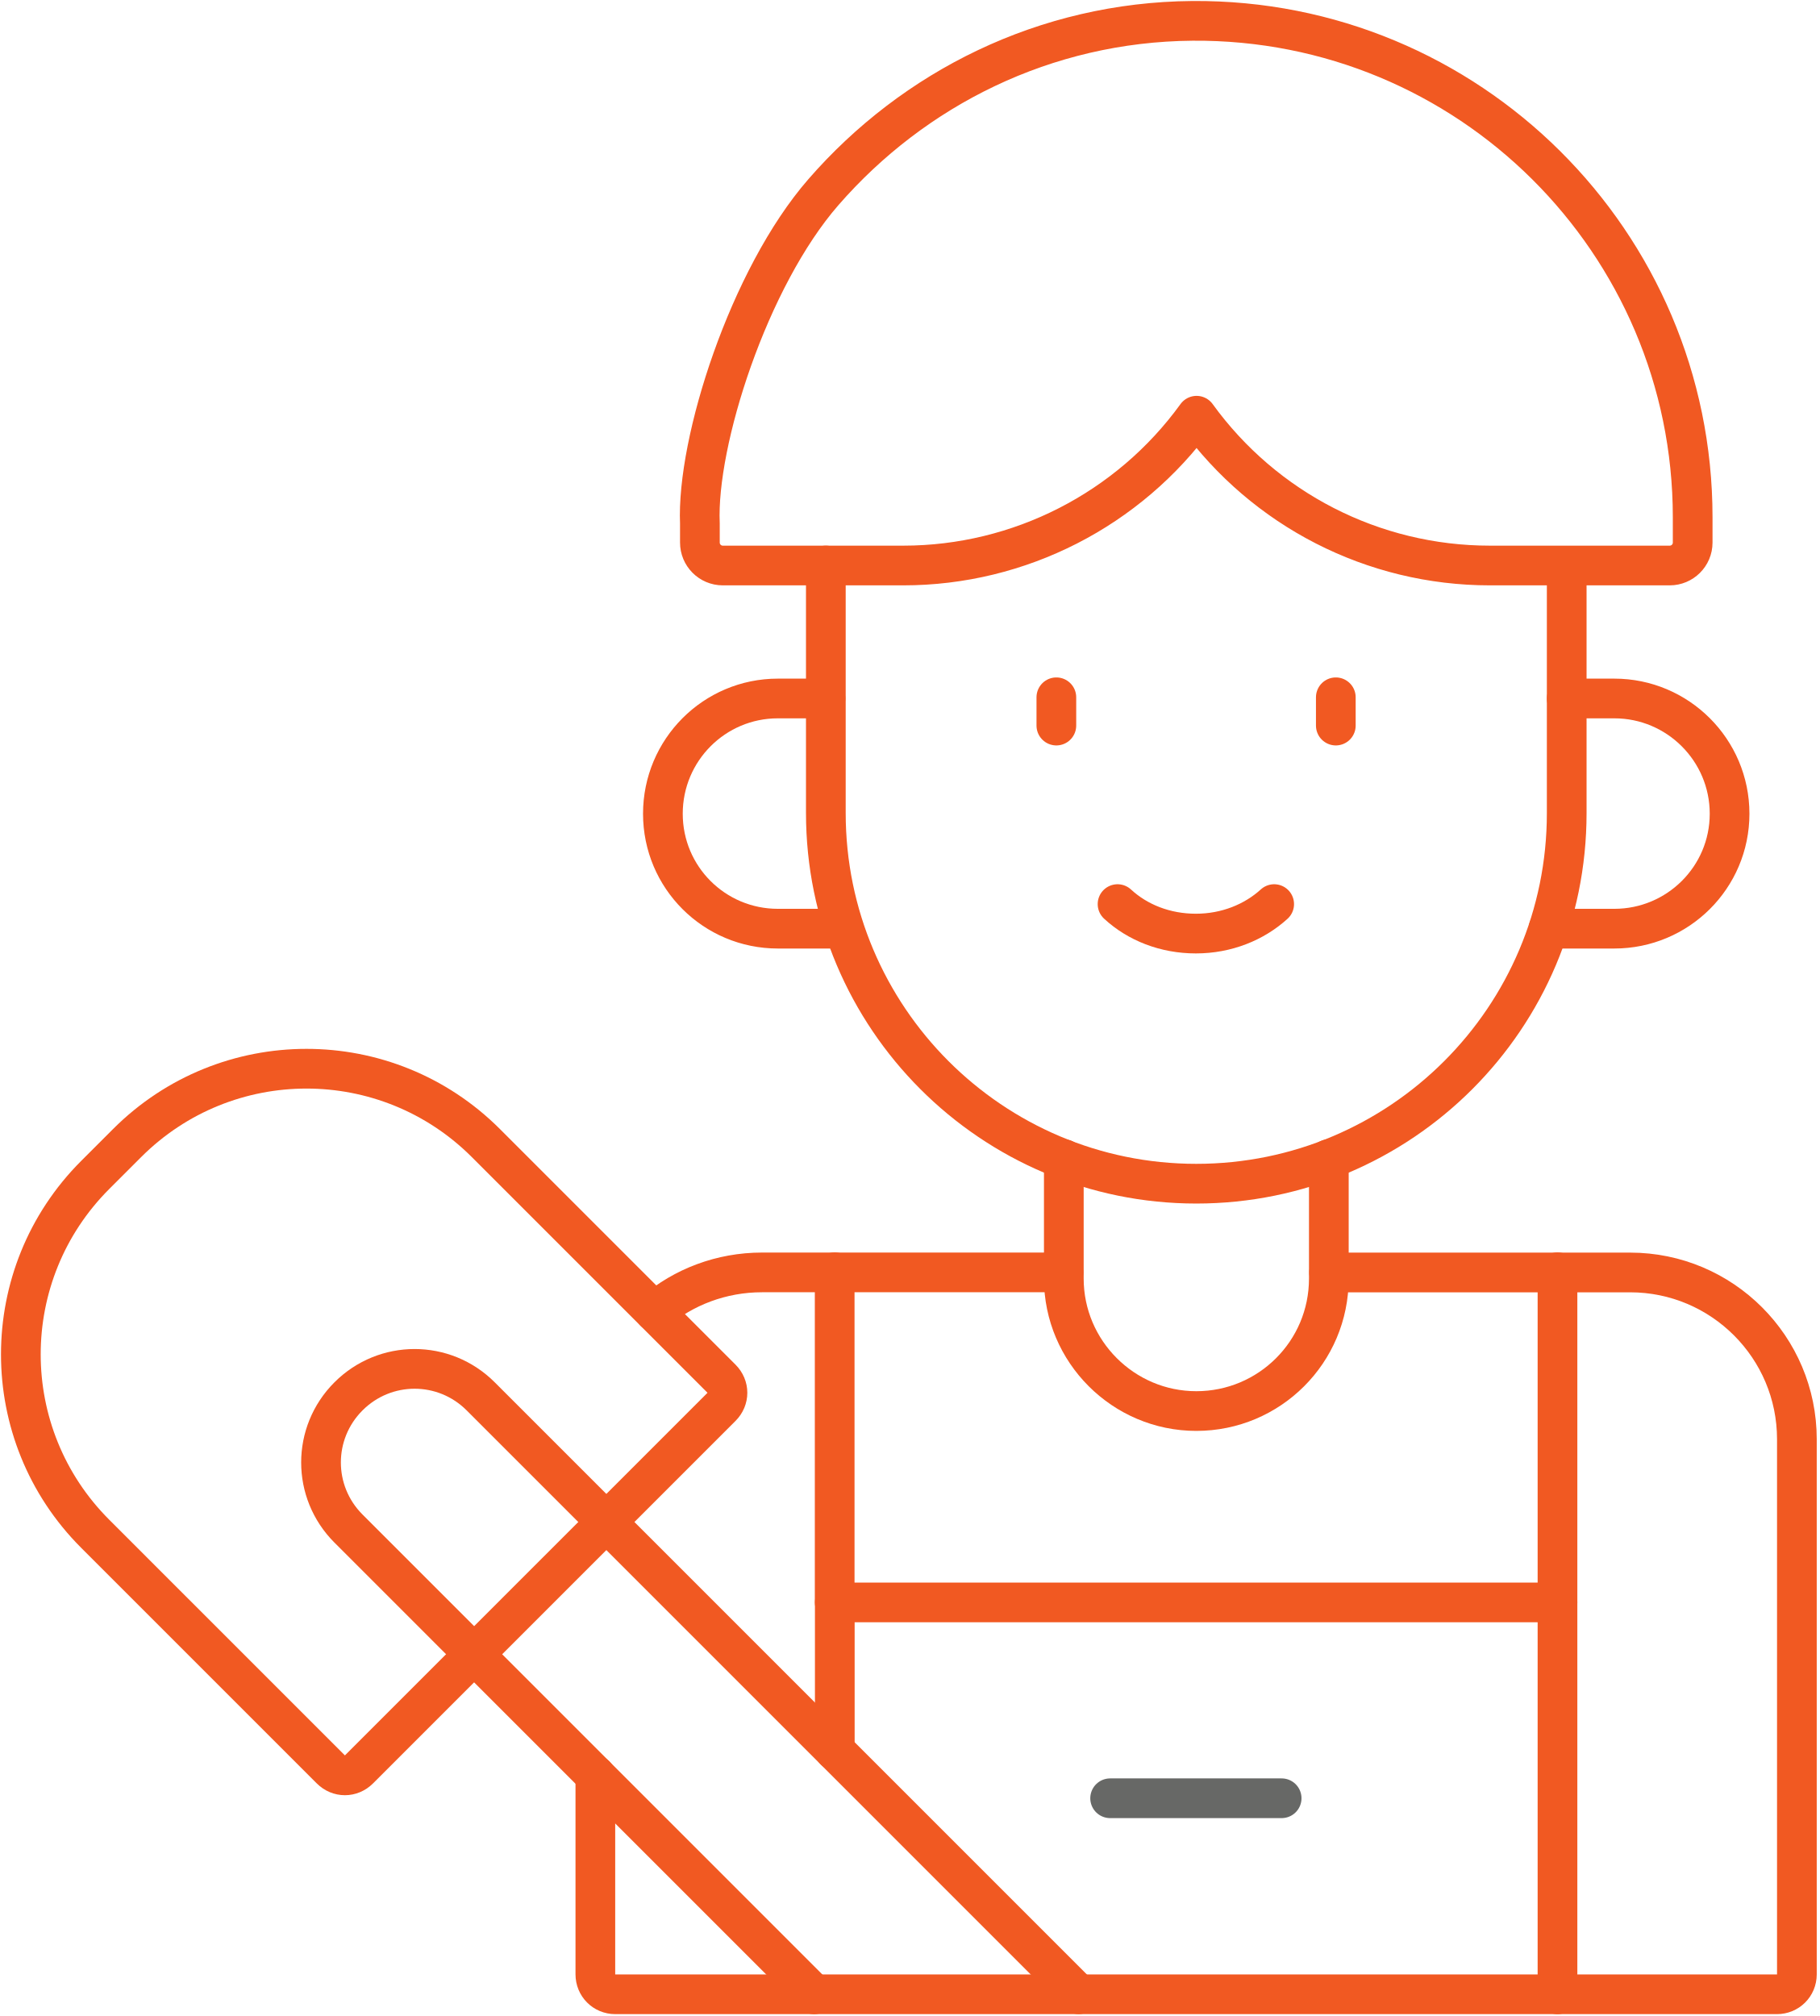
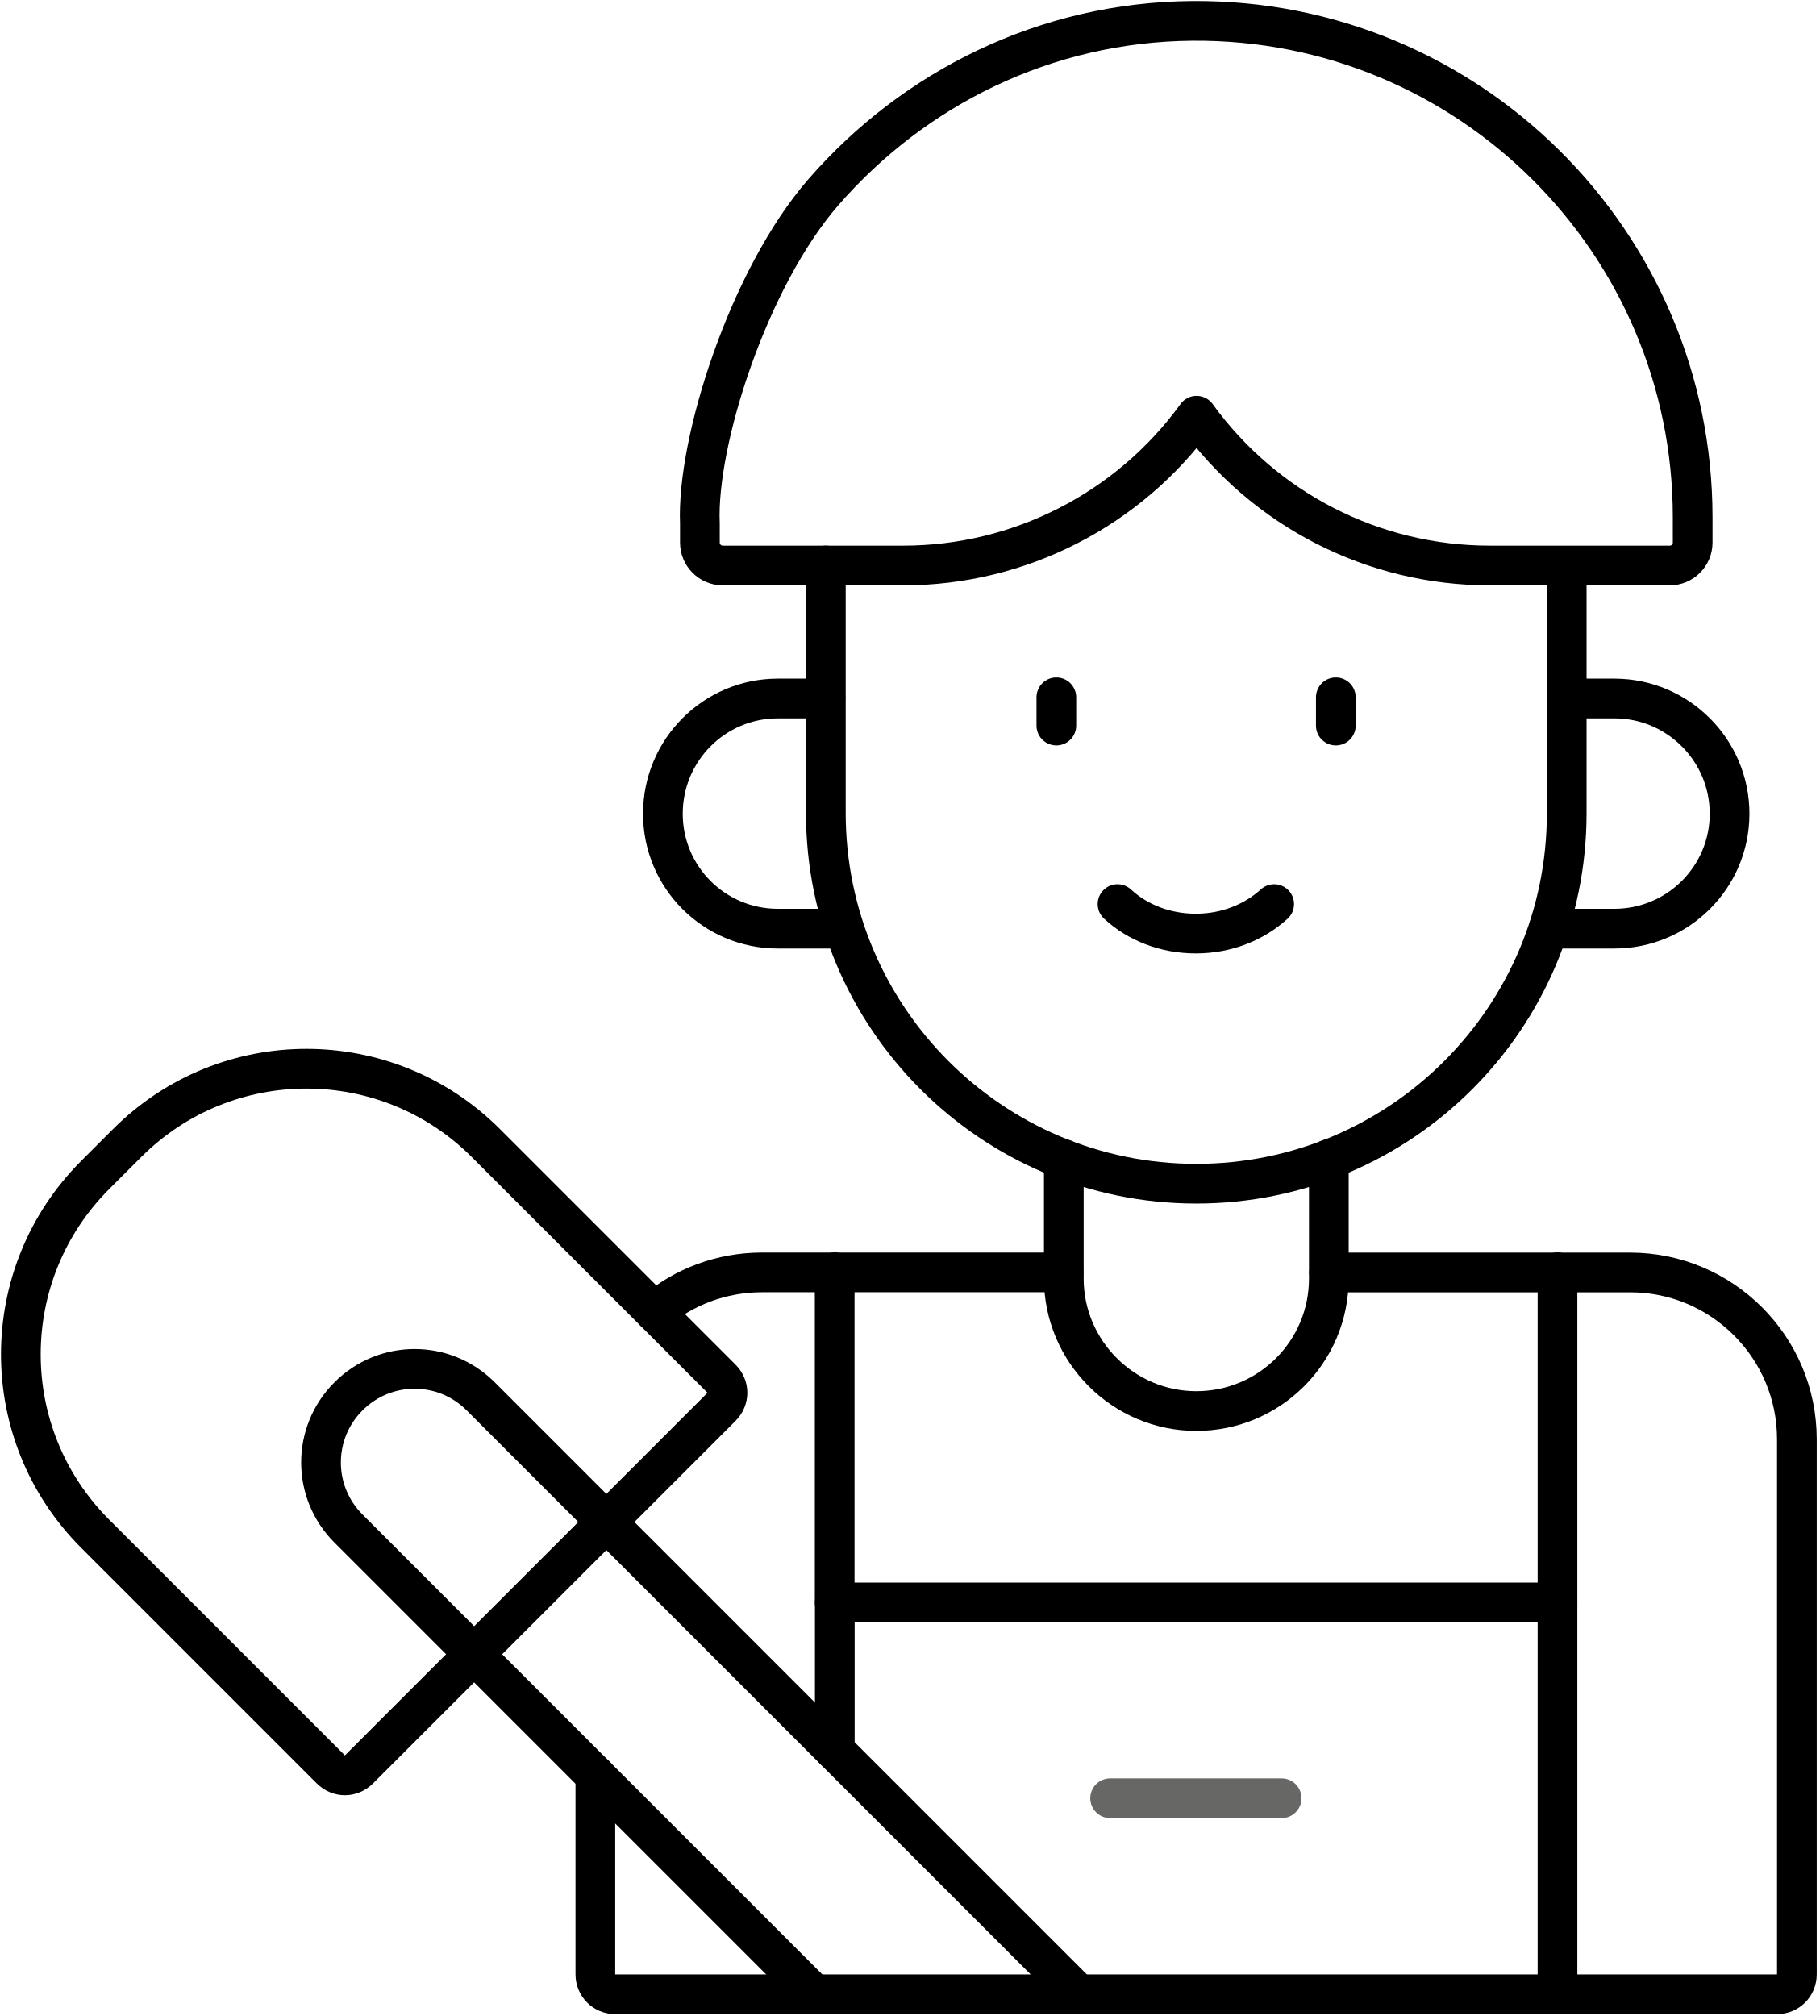
<svg xmlns="http://www.w3.org/2000/svg" width="611" height="677" viewBox="0 0 611 677" fill="none">
-   <path d="M277.212 234.56H261.212C239.912 234.56 222.612 251.86 222.612 273.26C222.612 294.66 239.912 311.86 261.212 311.86H283.312" stroke="#F15922" stroke-width="13.333" stroke-miterlimit="23.704" stroke-linecap="round" stroke-linejoin="round" />
-   <path d="M526.132 234.56H542.132C563.432 234.56 580.832 251.86 580.832 273.26C580.832 294.66 563.432 311.86 542.132 311.86H520.032" stroke="#F15922" stroke-width="13.333" stroke-miterlimit="23.704" stroke-linecap="round" stroke-linejoin="round" />
-   <path d="M219.831 440.49C229.531 432.19 242.231 427.29 255.931 427.29H357.131" stroke="#F15922" stroke-width="13.333" stroke-miterlimit="23.704" stroke-linecap="round" stroke-linejoin="round" />
-   <path d="M199.933 596.21V663.01C199.933 666.71 202.833 669.71 206.633 669.71H596.733C600.433 669.71 603.433 666.81 603.433 663.01V483.31C603.433 452.41 578.333 427.31 547.433 427.31H446.333" stroke="#F15922" stroke-width="13.333" stroke-miterlimit="23.704" stroke-linecap="round" stroke-linejoin="round" />
-   <path d="M446.253 389.25V429.35C446.253 454.05 426.253 473.85 401.753 473.85C377.253 473.85 357.253 453.85 357.253 429.35V389.25" stroke="#F15922" stroke-width="13.333" stroke-miterlimit="23.704" stroke-linecap="round" stroke-linejoin="round" />
-   <path d="M526.135 190V273.1C526.135 341.8 470.435 397.5 401.735 397.5C333.035 397.5 277.335 341.7 277.335 273V189.9" stroke="#F15922" stroke-width="13.333" stroke-miterlimit="23.704" stroke-linecap="round" stroke-linejoin="round" />
-   <path d="M354.747 234.159V243.659" stroke="#F15922" stroke-width="13.333" stroke-miterlimit="23.704" stroke-linecap="round" stroke-linejoin="round" />
-   <path d="M448.596 234.159V243.659" stroke="#F15922" stroke-width="13.333" stroke-miterlimit="23.704" stroke-linecap="round" stroke-linejoin="round" />
-   <path d="M427.897 303.607C421.197 309.707 411.897 313.507 401.597 313.507C391.297 313.507 381.997 309.807 375.297 303.607" stroke="#F15922" stroke-width="13.333" stroke-miterlimit="23.704" stroke-linecap="round" stroke-linejoin="round" />
-   <path d="M276.537 64.505C306.837 29.705 350.937 7.405 400.437 7.005C493.137 6.305 568.437 81.305 568.437 173.705V182.205C568.437 186.505 564.937 189.905 560.737 189.905H500.337C461.137 189.905 424.637 171.105 401.837 139.605C379.037 171.105 342.337 189.905 303.337 189.905H242.737C238.437 189.905 235.037 186.405 235.037 182.205V175.805C233.837 148.405 251.437 93.305 276.537 64.505Z" stroke="#F15922" stroke-width="13.333" stroke-miterlimit="23.704" stroke-linecap="round" stroke-linejoin="round" />
-   <path d="M523.04 669.72V538.12H280.34V587.82" stroke="#F15922" stroke-width="13.333" stroke-miterlimit="23.704" stroke-linecap="round" stroke-linejoin="round" />
+   <path d="M277.212 234.56H261.212C239.912 234.56 222.612 251.86 222.612 273.26C222.612 294.66 239.912 311.86 261.212 311.86H283.312" stroke="#000000" stroke-width="13.333" stroke-miterlimit="23.704" stroke-linecap="round" stroke-linejoin="round" />
+   <path d="M526.132 234.56H542.132C563.432 234.56 580.832 251.86 580.832 273.26C580.832 294.66 563.432 311.86 542.132 311.86H520.032" stroke="#000000" stroke-width="13.333" stroke-miterlimit="23.704" stroke-linecap="round" stroke-linejoin="round" />
+   <path d="M219.831 440.49C229.531 432.19 242.231 427.29 255.931 427.29H357.131" stroke="#000000" stroke-width="13.333" stroke-miterlimit="23.704" stroke-linecap="round" stroke-linejoin="round" />
+   <path d="M199.933 596.21V663.01C199.933 666.71 202.833 669.71 206.633 669.71H596.733C600.433 669.71 603.433 666.81 603.433 663.01V483.31C603.433 452.41 578.333 427.31 547.433 427.31H446.333" stroke="#000000" stroke-width="13.333" stroke-miterlimit="23.704" stroke-linecap="round" stroke-linejoin="round" />
+   <path d="M446.253 389.25V429.35C446.253 454.05 426.253 473.85 401.753 473.85C377.253 473.85 357.253 453.85 357.253 429.35V389.25" stroke="#000000" stroke-width="13.333" stroke-miterlimit="23.704" stroke-linecap="round" stroke-linejoin="round" />
+   <path d="M526.135 190V273.1C526.135 341.8 470.435 397.5 401.735 397.5C333.035 397.5 277.335 341.7 277.335 273V189.9" stroke="#000000" stroke-width="13.333" stroke-miterlimit="23.704" stroke-linecap="round" stroke-linejoin="round" />
+   <path d="M354.747 234.159V243.659" stroke="#000000" stroke-width="13.333" stroke-miterlimit="23.704" stroke-linecap="round" stroke-linejoin="round" />
+   <path d="M448.596 234.159V243.659" stroke="#000000" stroke-width="13.333" stroke-miterlimit="23.704" stroke-linecap="round" stroke-linejoin="round" />
+   <path d="M427.897 303.607C421.197 309.707 411.897 313.507 401.597 313.507C391.297 313.507 381.997 309.807 375.297 303.607" stroke="#000000" stroke-width="13.333" stroke-miterlimit="23.704" stroke-linecap="round" stroke-linejoin="round" />
+   <path d="M276.537 64.505C306.837 29.705 350.937 7.405 400.437 7.005C493.137 6.305 568.437 81.305 568.437 173.705V182.205C568.437 186.505 564.937 189.905 560.737 189.905H500.337C461.137 189.905 424.637 171.105 401.837 139.605C379.037 171.105 342.337 189.905 303.337 189.905H242.737C238.437 189.905 235.037 186.405 235.037 182.205V175.805C233.837 148.405 251.437 93.305 276.537 64.505Z" stroke="#000000" stroke-width="13.333" stroke-miterlimit="23.704" stroke-linecap="round" stroke-linejoin="round" />
+   <path d="M523.04 669.72V538.12H280.34V587.82" stroke="#000000" stroke-width="13.333" stroke-miterlimit="23.704" stroke-linecap="round" stroke-linejoin="round" />
  <path d="M372.805 603.879H430.405" stroke="#676866" stroke-width="13.333" stroke-miterlimit="23.704" stroke-linecap="round" stroke-linejoin="round" />
-   <path d="M523.04 538.039V427.239" stroke="#F15922" stroke-width="13.333" stroke-miterlimit="23.704" stroke-linecap="round" stroke-linejoin="round" />
-   <path d="M280.303 538.039V427.239" stroke="#F15922" stroke-width="13.333" stroke-miterlimit="23.704" stroke-linecap="round" stroke-linejoin="round" />
-   <path d="M46.375 529.464L111.075 594.164C113.775 596.864 117.875 596.864 120.575 594.164L242.275 472.464C244.975 469.764 244.975 465.664 242.275 462.964L163.175 383.864C129.875 350.564 75.975 350.564 42.675 383.864L31.975 394.564C-1.325 427.864 -1.325 481.764 31.975 515.064L47.175 530.264" stroke="#F15922" stroke-width="13.333" stroke-miterlimit="23.704" stroke-linecap="round" stroke-linejoin="round" />
-   <path d="M203.517 511L362.217 669.701" stroke="#F15922" stroke-width="13.333" stroke-miterlimit="23.704" stroke-linecap="round" stroke-linejoin="round" />
-   <path d="M273.409 669.721L159.109 555.421" stroke="#F15922" stroke-width="13.333" stroke-miterlimit="23.704" stroke-linecap="round" stroke-linejoin="round" />
-   <path d="M159.129 555.412L117.029 513.312C104.729 501.012 104.729 481.212 117.029 468.912C129.329 456.612 149.129 456.612 161.429 468.912L203.529 511.011" stroke="#F15922" stroke-width="13.333" stroke-miterlimit="23.704" stroke-linecap="round" stroke-linejoin="round" />
+   <path d="M523.04 538.039V427.239" stroke="#000000" stroke-width="13.333" stroke-miterlimit="23.704" stroke-linecap="round" stroke-linejoin="round" />
+   <path d="M280.303 538.039V427.239" stroke="#000000" stroke-width="13.333" stroke-miterlimit="23.704" stroke-linecap="round" stroke-linejoin="round" />
+   <path d="M46.375 529.464L111.075 594.164C113.775 596.864 117.875 596.864 120.575 594.164L242.275 472.464C244.975 469.764 244.975 465.664 242.275 462.964L163.175 383.864C129.875 350.564 75.975 350.564 42.675 383.864L31.975 394.564C-1.325 427.864 -1.325 481.764 31.975 515.064L47.175 530.264" stroke="#000000" stroke-width="13.333" stroke-miterlimit="23.704" stroke-linecap="round" stroke-linejoin="round" />
+   <path d="M203.517 511L362.217 669.701" stroke="#000000" stroke-width="13.333" stroke-miterlimit="23.704" stroke-linecap="round" stroke-linejoin="round" />
+   <path d="M273.409 669.721L159.109 555.421" stroke="#000000" stroke-width="13.333" stroke-miterlimit="23.704" stroke-linecap="round" stroke-linejoin="round" />
+   <path d="M159.129 555.412L117.029 513.312C104.729 501.012 104.729 481.212 117.029 468.912C129.329 456.612 149.129 456.612 161.429 468.912L203.529 511.011" stroke="#000000" stroke-width="13.333" stroke-miterlimit="23.704" stroke-linecap="round" stroke-linejoin="round" />
</svg>
